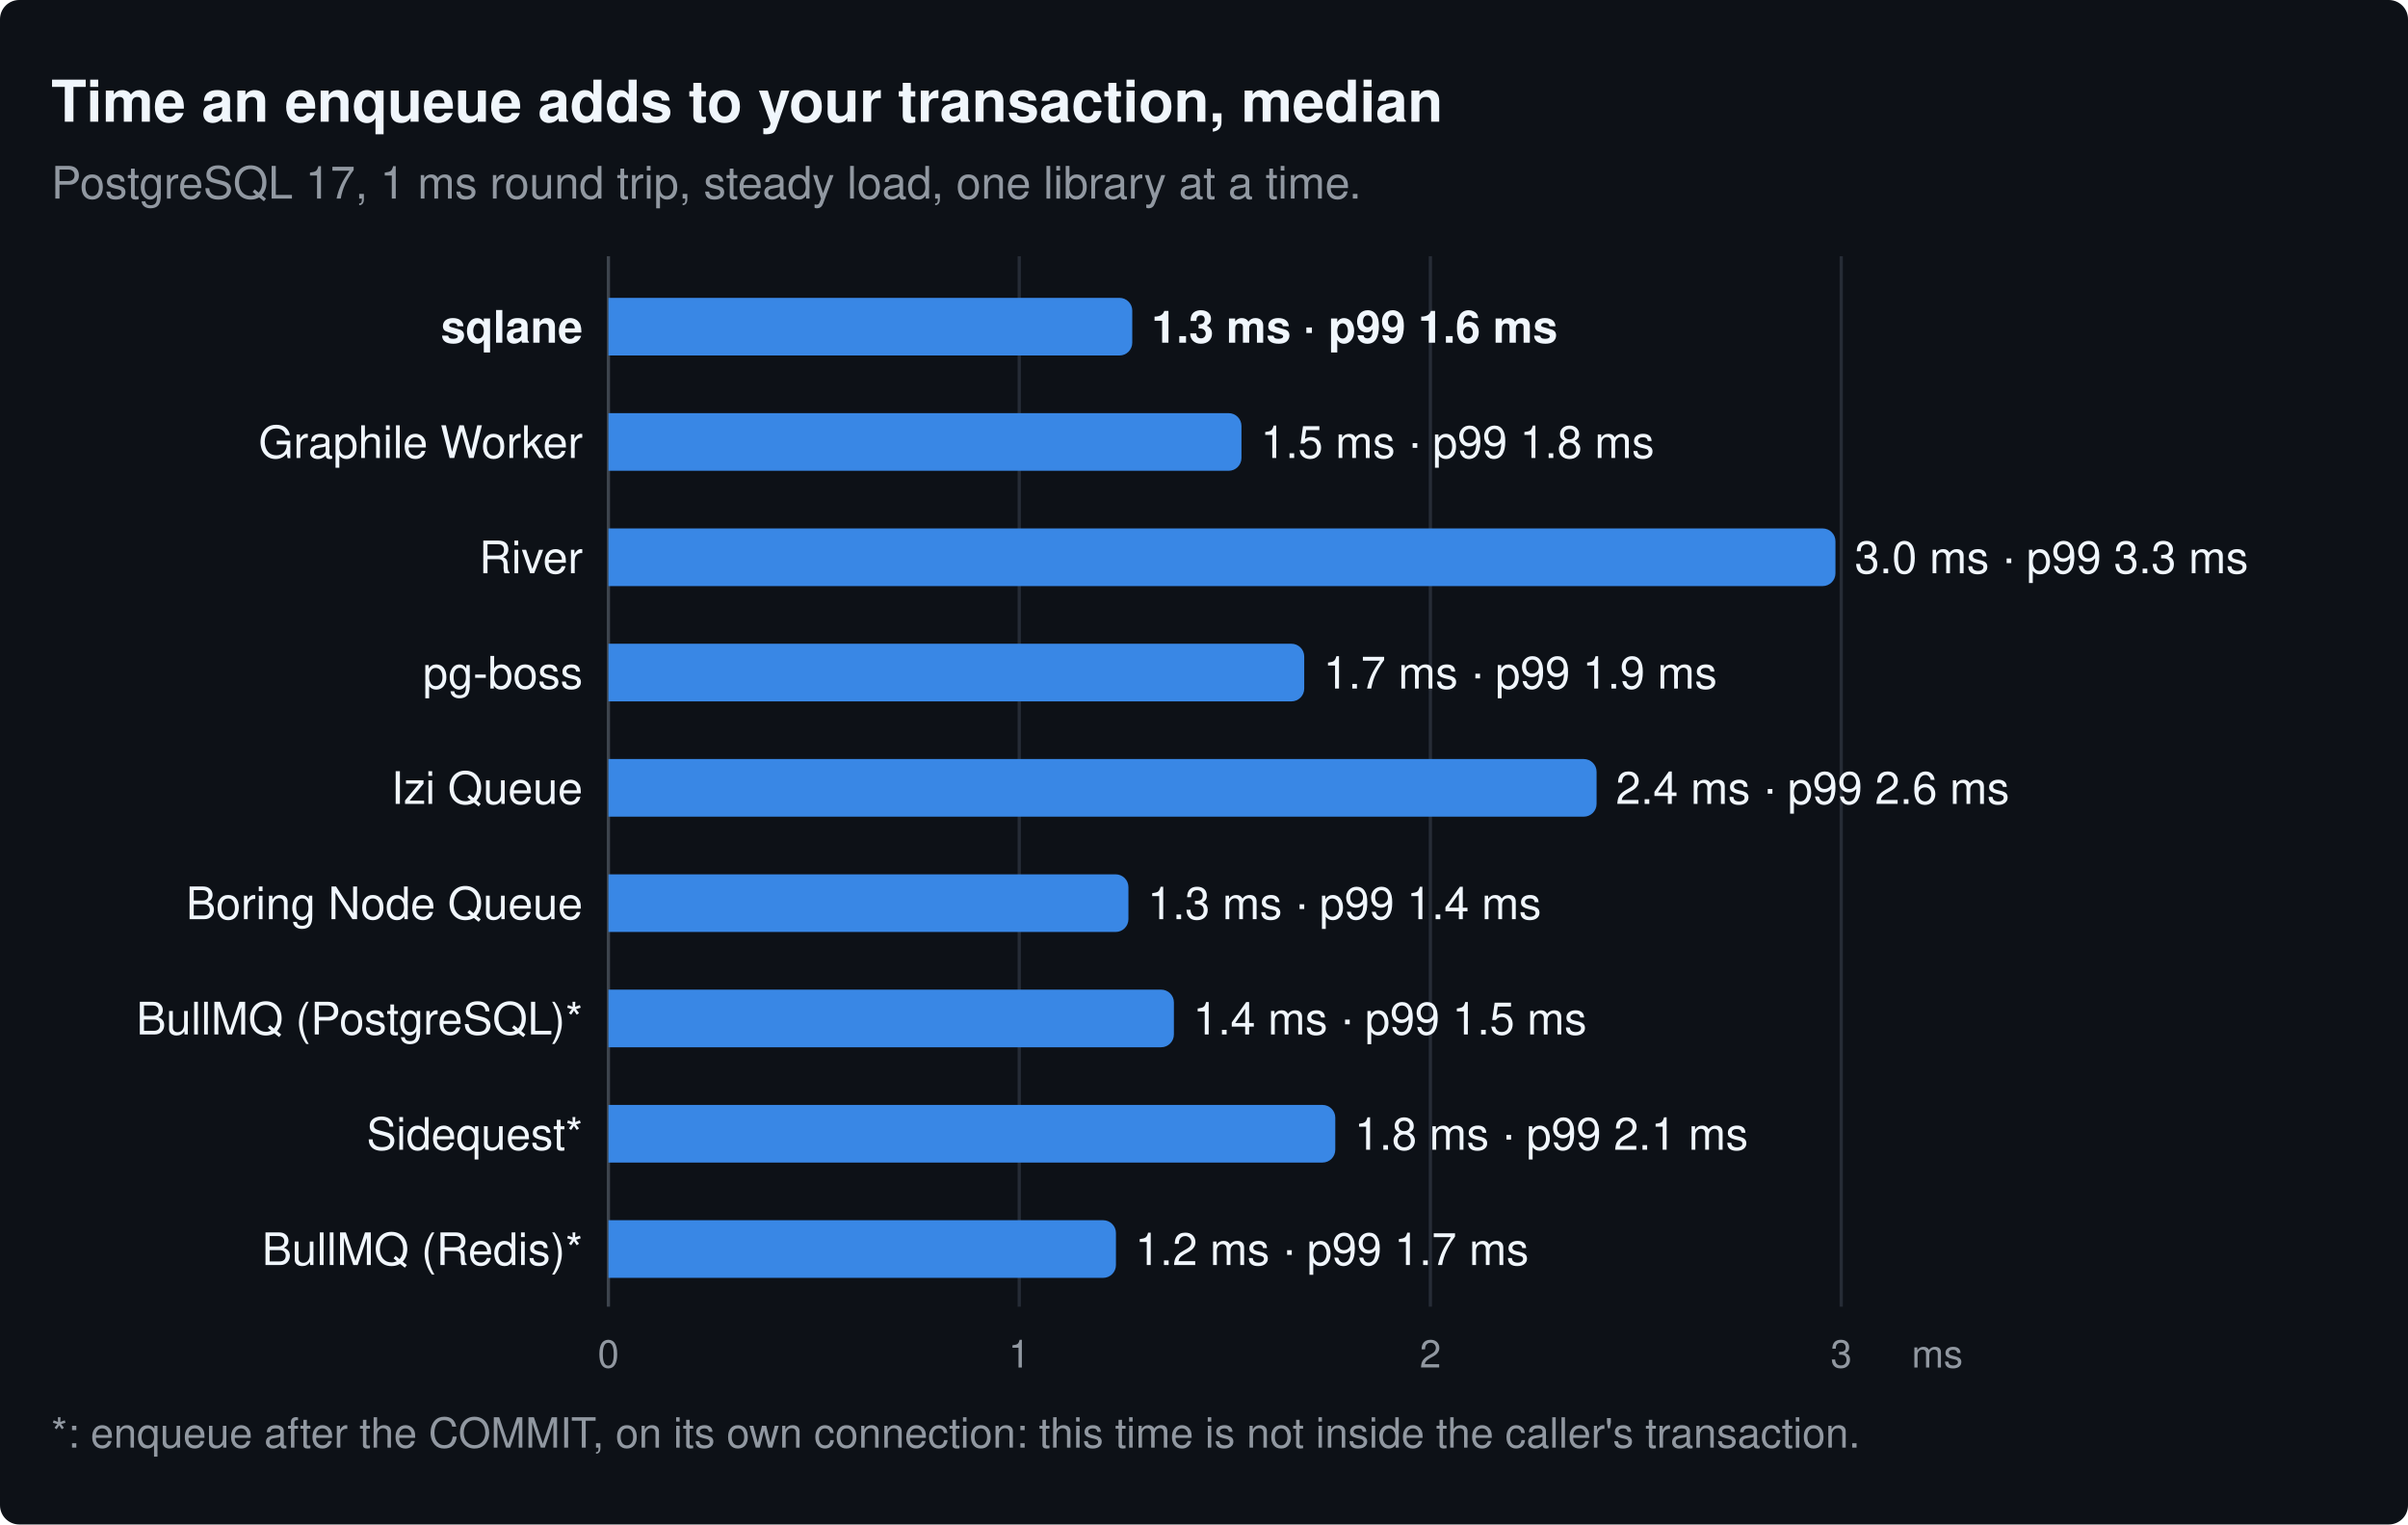
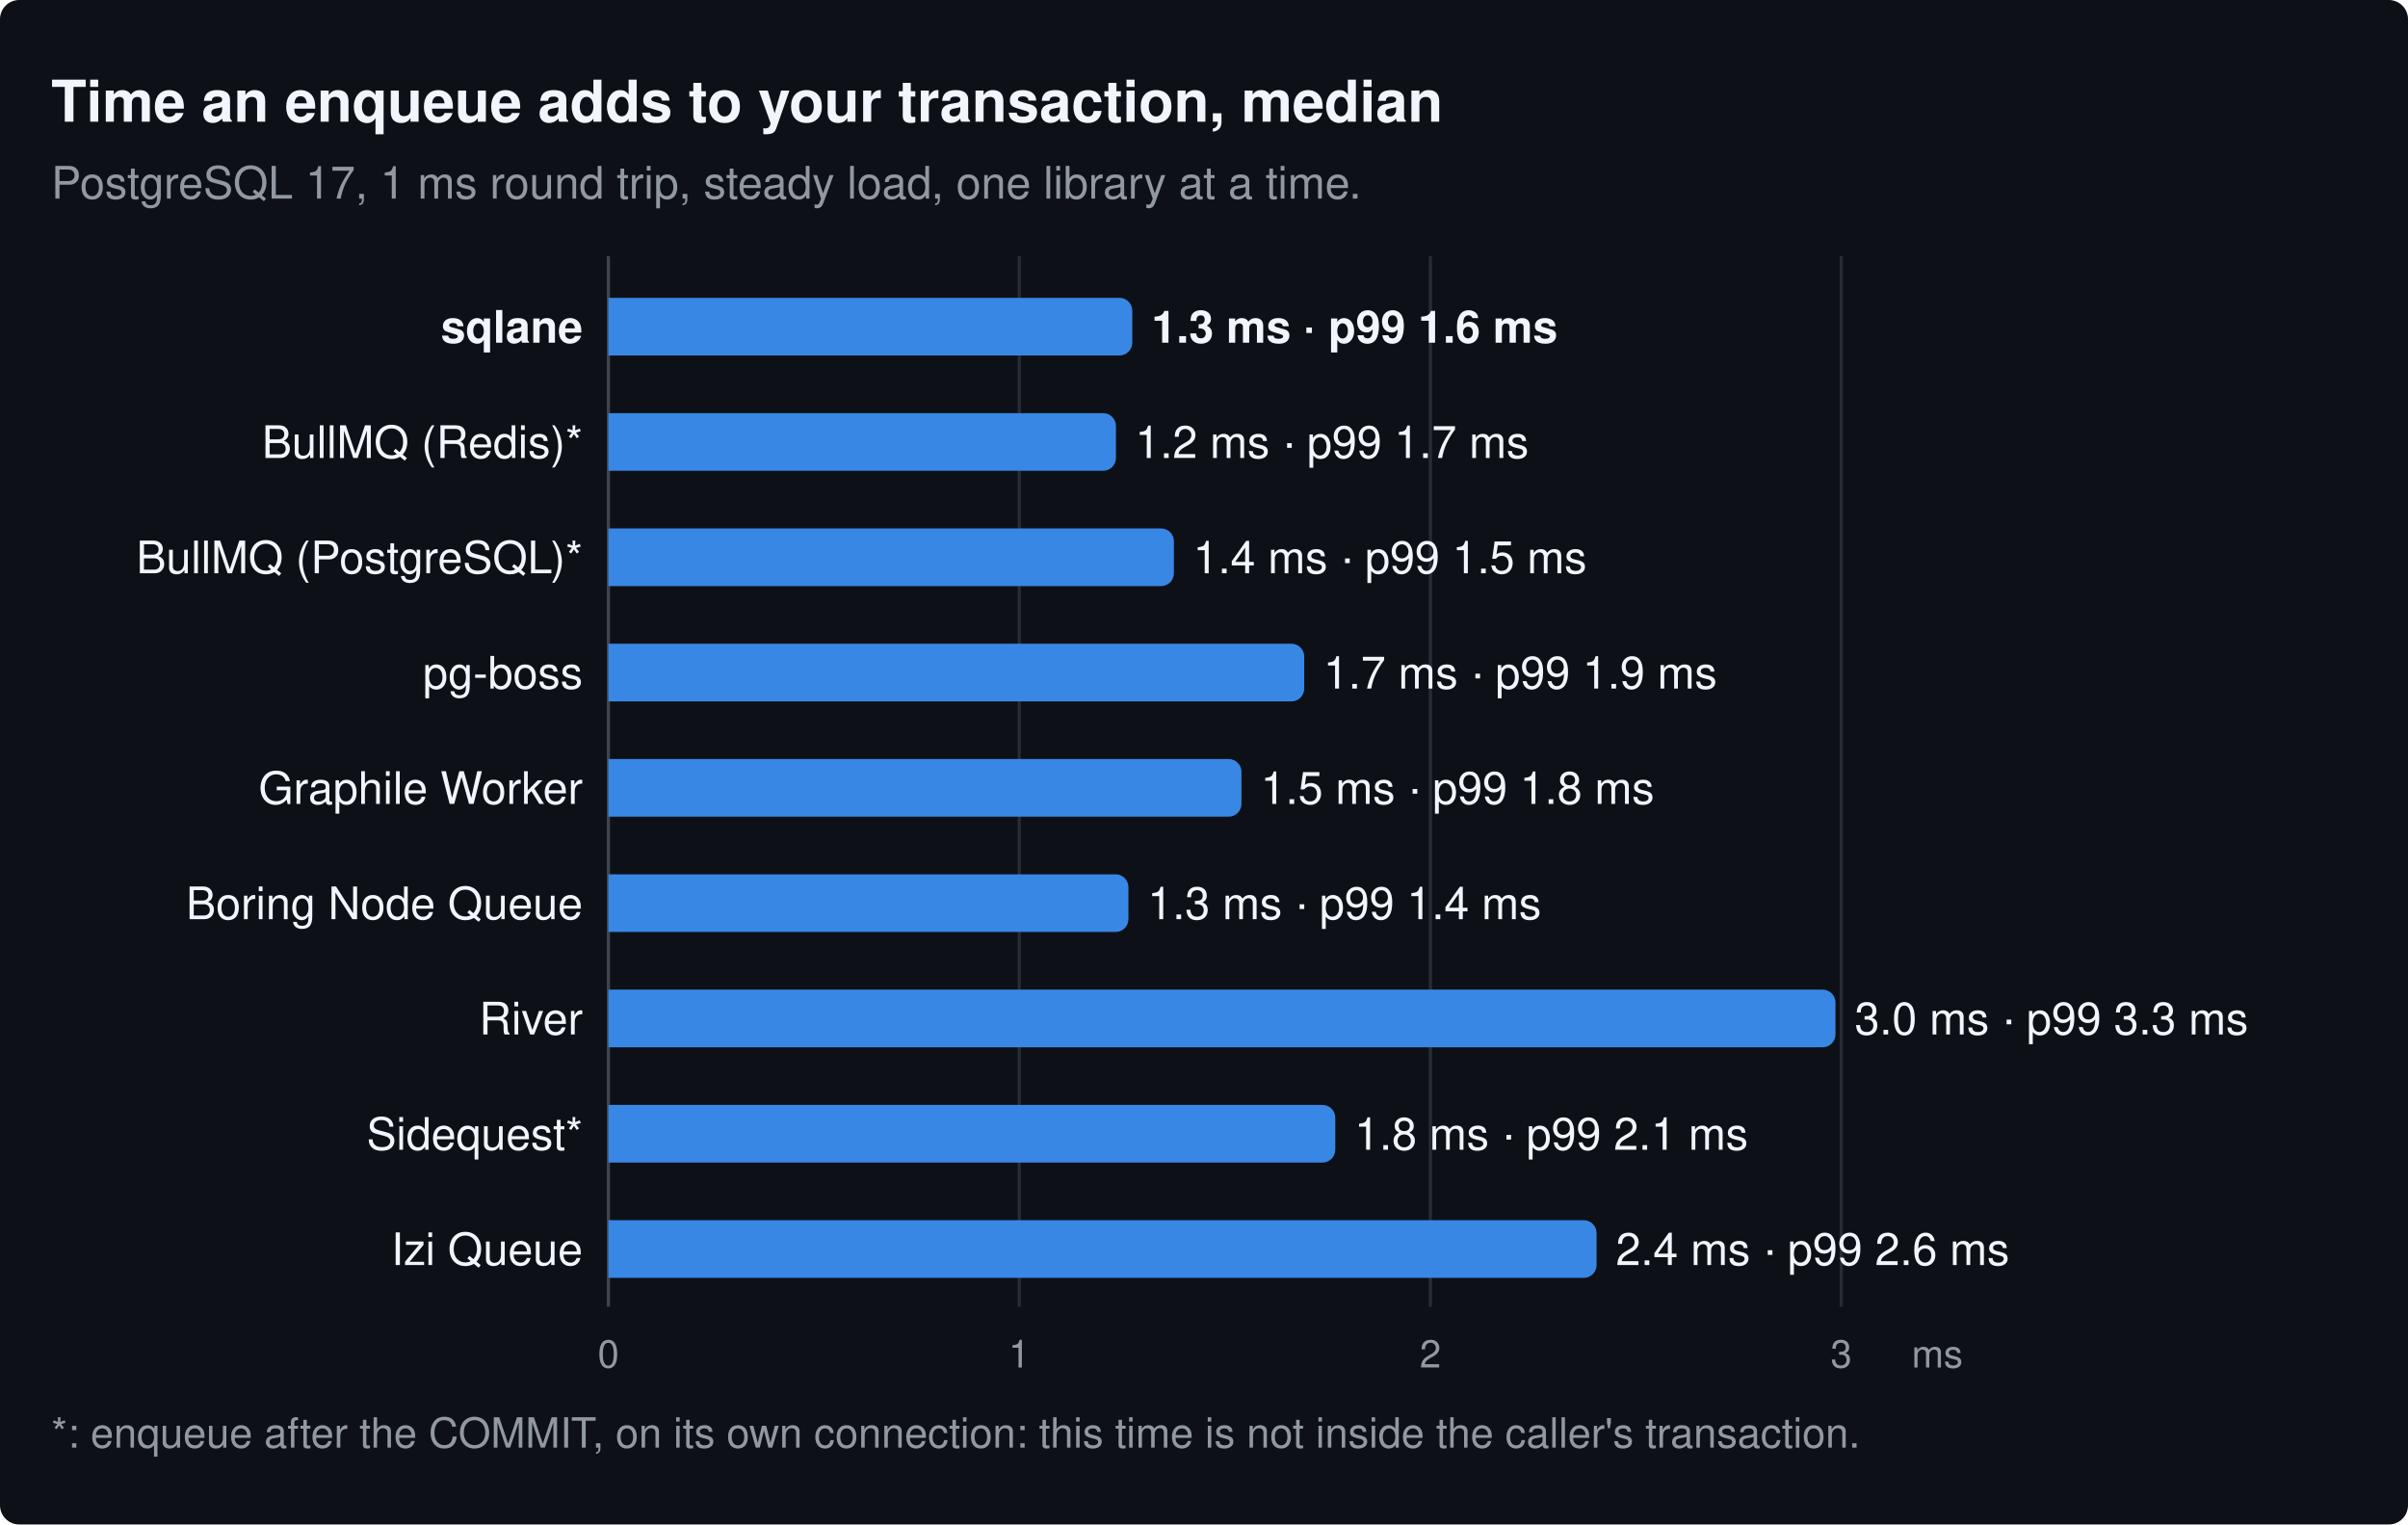
<svg xmlns="http://www.w3.org/2000/svg" width="752" height="476" viewBox="0 0 752 476" font-family="-apple-system, BlinkMacSystemFont, 'Segoe UI', Helvetica, Arial, sans-serif" role="img" aria-label="Time an enqueue adds to your transaction, median">
  <rect width="752" height="476" rx="6" fill="#0d1117" />
  <g transform="translate(16 16)">
    <text x="0" y="22" font-size="18" font-weight="600" fill="#f0f6fc">Time an enqueue adds to your transaction, median</text>
    <text x="0" y="46" font-size="14" fill="#9198a1">PostgreSQL 17, 1 ms round trip, steady load, one library at a time.</text>
    <line x1="174.0" y1="64" x2="174.0" y2="392" stroke="#3d444d" />
    <text x="174.0" y="411" font-size="12" fill="#9198a1" text-anchor="middle">0</text>
    <line x1="302.3" y1="64" x2="302.3" y2="392" stroke="#262c36" />
    <text x="302.3" y="411" font-size="12" fill="#9198a1" text-anchor="middle">1</text>
    <line x1="430.7" y1="64" x2="430.7" y2="392" stroke="#262c36" />
    <text x="430.7" y="411" font-size="12" fill="#9198a1" text-anchor="middle">2</text>
    <line x1="559.0" y1="64" x2="559.0" y2="392" stroke="#262c36" />
    <text x="559.0" y="411" font-size="12" fill="#9198a1" text-anchor="middle">3</text>
    <text x="581" y="411" font-size="12" fill="#9198a1">ms</text>
    <text x="0" y="436" font-size="13" fill="#9198a1">*: enqueue after the COMMIT, on its own connection: this time is not inside the caller's transaction.</text>
    <text x="166" y="91" font-size="14" fill="#f0f6fc" text-anchor="end" font-weight="600">sqlane</text>
    <path d="M174,77H333.6A4,4 0 0 1 337.6,81V91A4,4 0 0 1 333.6,95H174Z" fill="#3987e5" />
    <text x="343.6" y="91" font-size="14" fill="#f0f6fc" font-weight="600">1.3 ms · p99 1.6 ms</text>
-     <text x="166" y="127" font-size="14" fill="#f0f6fc" text-anchor="end">Graphile Worker</text>
-     <path d="M174,113H367.7A4,4 0 0 1 371.7,117V127A4,4 0 0 1 367.7,131H174Z" fill="#3987e5" />
-     <text x="377.7" y="127" font-size="14" fill="#f0f6fc">1.5 ms · p99 1.8 ms</text>
-     <text x="166" y="163" font-size="14" fill="#f0f6fc" text-anchor="end">River</text>
-     <path d="M174,149H553.2A4,4 0 0 1 557.2,153V163A4,4 0 0 1 553.2,167H174Z" fill="#3987e5" />
-     <text x="563.2" y="163" font-size="14" fill="#f0f6fc">3.0 ms · p99 3.3 ms</text>
+     <text x="166" y="127" font-size="14" fill="#f0f6fc" text-anchor="end">BullMQ (Redis)*</text>
+     <path d="M174,113H328.5A4,4 0 0 1 332.5,117V127A4,4 0 0 1 328.5,131H174Z" fill="#3987e5" />
+     <text x="338.5" y="127" font-size="14" fill="#f0f6fc">1.2 ms · p99 1.7 ms</text>
+     <text x="166" y="163" font-size="14" fill="#f0f6fc" text-anchor="end">BullMQ (PostgreSQL)*</text>
+     <path d="M174,149H346.6A4,4 0 0 1 350.6,153V163A4,4 0 0 1 346.6,167H174Z" fill="#3987e5" />
+     <text x="356.6" y="163" font-size="14" fill="#f0f6fc">1.4 ms · p99 1.5 ms</text>
    <text x="166" y="199" font-size="14" fill="#f0f6fc" text-anchor="end">pg-boss</text>
    <path d="M174,185H387.3A4,4 0 0 1 391.3,189V199A4,4 0 0 1 387.3,203H174Z" fill="#3987e5" />
    <text x="397.3" y="199" font-size="14" fill="#f0f6fc">1.7 ms · p99 1.9 ms</text>
-     <text x="166" y="235" font-size="14" fill="#f0f6fc" text-anchor="end">Izi Queue</text>
-     <path d="M174,221H478.6A4,4 0 0 1 482.6,225V235A4,4 0 0 1 478.6,239H174Z" fill="#3987e5" />
-     <text x="488.6" y="235" font-size="14" fill="#f0f6fc">2.4 ms · p99 2.6 ms</text>
+     <text x="166" y="235" font-size="14" fill="#f0f6fc" text-anchor="end">Graphile Worker</text>
+     <path d="M174,221H367.7A4,4 0 0 1 371.7,225V235A4,4 0 0 1 367.7,239H174Z" fill="#3987e5" />
+     <text x="377.7" y="235" font-size="14" fill="#f0f6fc">1.5 ms · p99 1.8 ms</text>
    <text x="166" y="271" font-size="14" fill="#f0f6fc" text-anchor="end">Boring Node Queue</text>
    <path d="M174,257H332.4A4,4 0 0 1 336.4,261V271A4,4 0 0 1 332.4,275H174Z" fill="#3987e5" />
    <text x="342.4" y="271" font-size="14" fill="#f0f6fc">1.3 ms · p99 1.4 ms</text>
-     <text x="166" y="307" font-size="14" fill="#f0f6fc" text-anchor="end">BullMQ (PostgreSQL)*</text>
-     <path d="M174,293H346.6A4,4 0 0 1 350.6,297V307A4,4 0 0 1 346.6,311H174Z" fill="#3987e5" />
-     <text x="356.6" y="307" font-size="14" fill="#f0f6fc">1.4 ms · p99 1.5 ms</text>
+     <text x="166" y="307" font-size="14" fill="#f0f6fc" text-anchor="end">River</text>
+     <path d="M174,293H553.2A4,4 0 0 1 557.2,297V307A4,4 0 0 1 553.2,311H174Z" fill="#3987e5" />
+     <text x="563.2" y="307" font-size="14" fill="#f0f6fc">3.0 ms · p99 3.3 ms</text>
    <text x="166" y="343" font-size="14" fill="#f0f6fc" text-anchor="end">Sidequest*</text>
    <path d="M174,329H397.0A4,4 0 0 1 401.0,333V343A4,4 0 0 1 397.0,347H174Z" fill="#3987e5" />
    <text x="407.0" y="343" font-size="14" fill="#f0f6fc">1.8 ms · p99 2.1 ms</text>
-     <text x="166" y="379" font-size="14" fill="#f0f6fc" text-anchor="end">BullMQ (Redis)*</text>
-     <path d="M174,365H328.5A4,4 0 0 1 332.5,369V379A4,4 0 0 1 328.5,383H174Z" fill="#3987e5" />
-     <text x="338.5" y="379" font-size="14" fill="#f0f6fc">1.2 ms · p99 1.7 ms</text>
+     <text x="166" y="379" font-size="14" fill="#f0f6fc" text-anchor="end">Izi Queue</text>
+     <path d="M174,365H478.6A4,4 0 0 1 482.6,369V379A4,4 0 0 1 478.6,383H174Z" fill="#3987e5" />
+     <text x="488.6" y="379" font-size="14" fill="#f0f6fc">2.4 ms · p99 2.6 ms</text>
  </g>
</svg>
